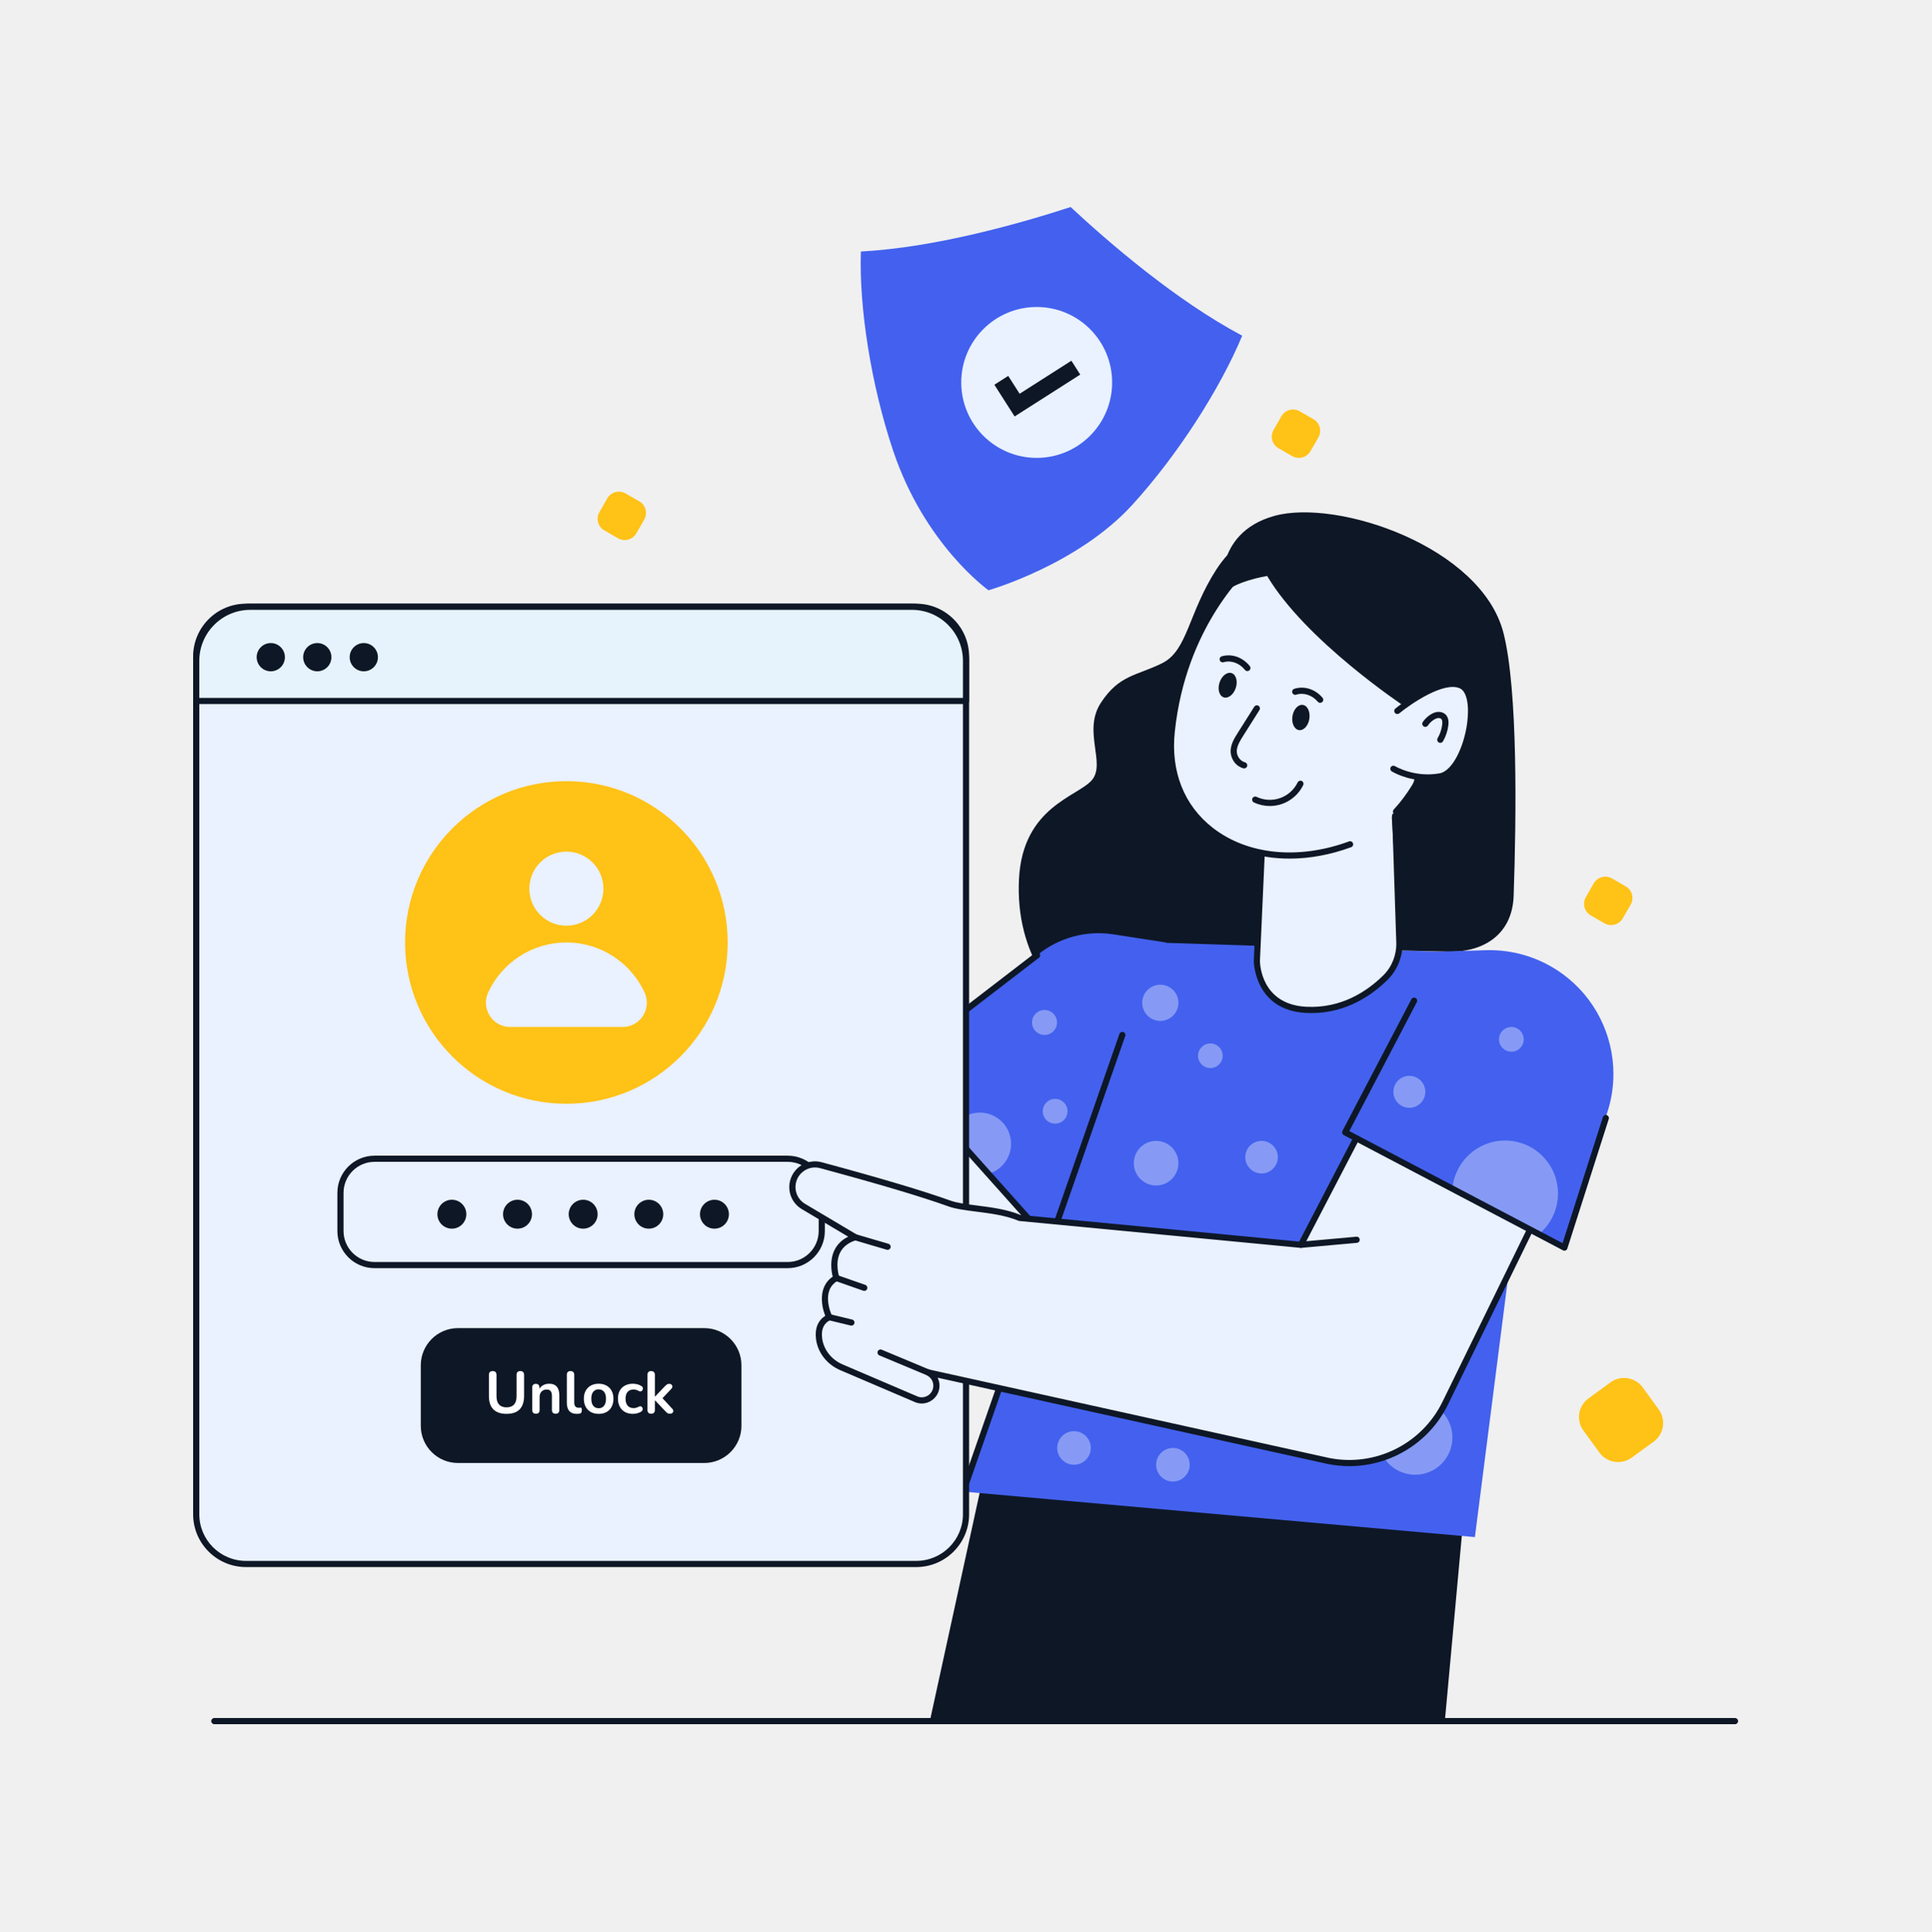
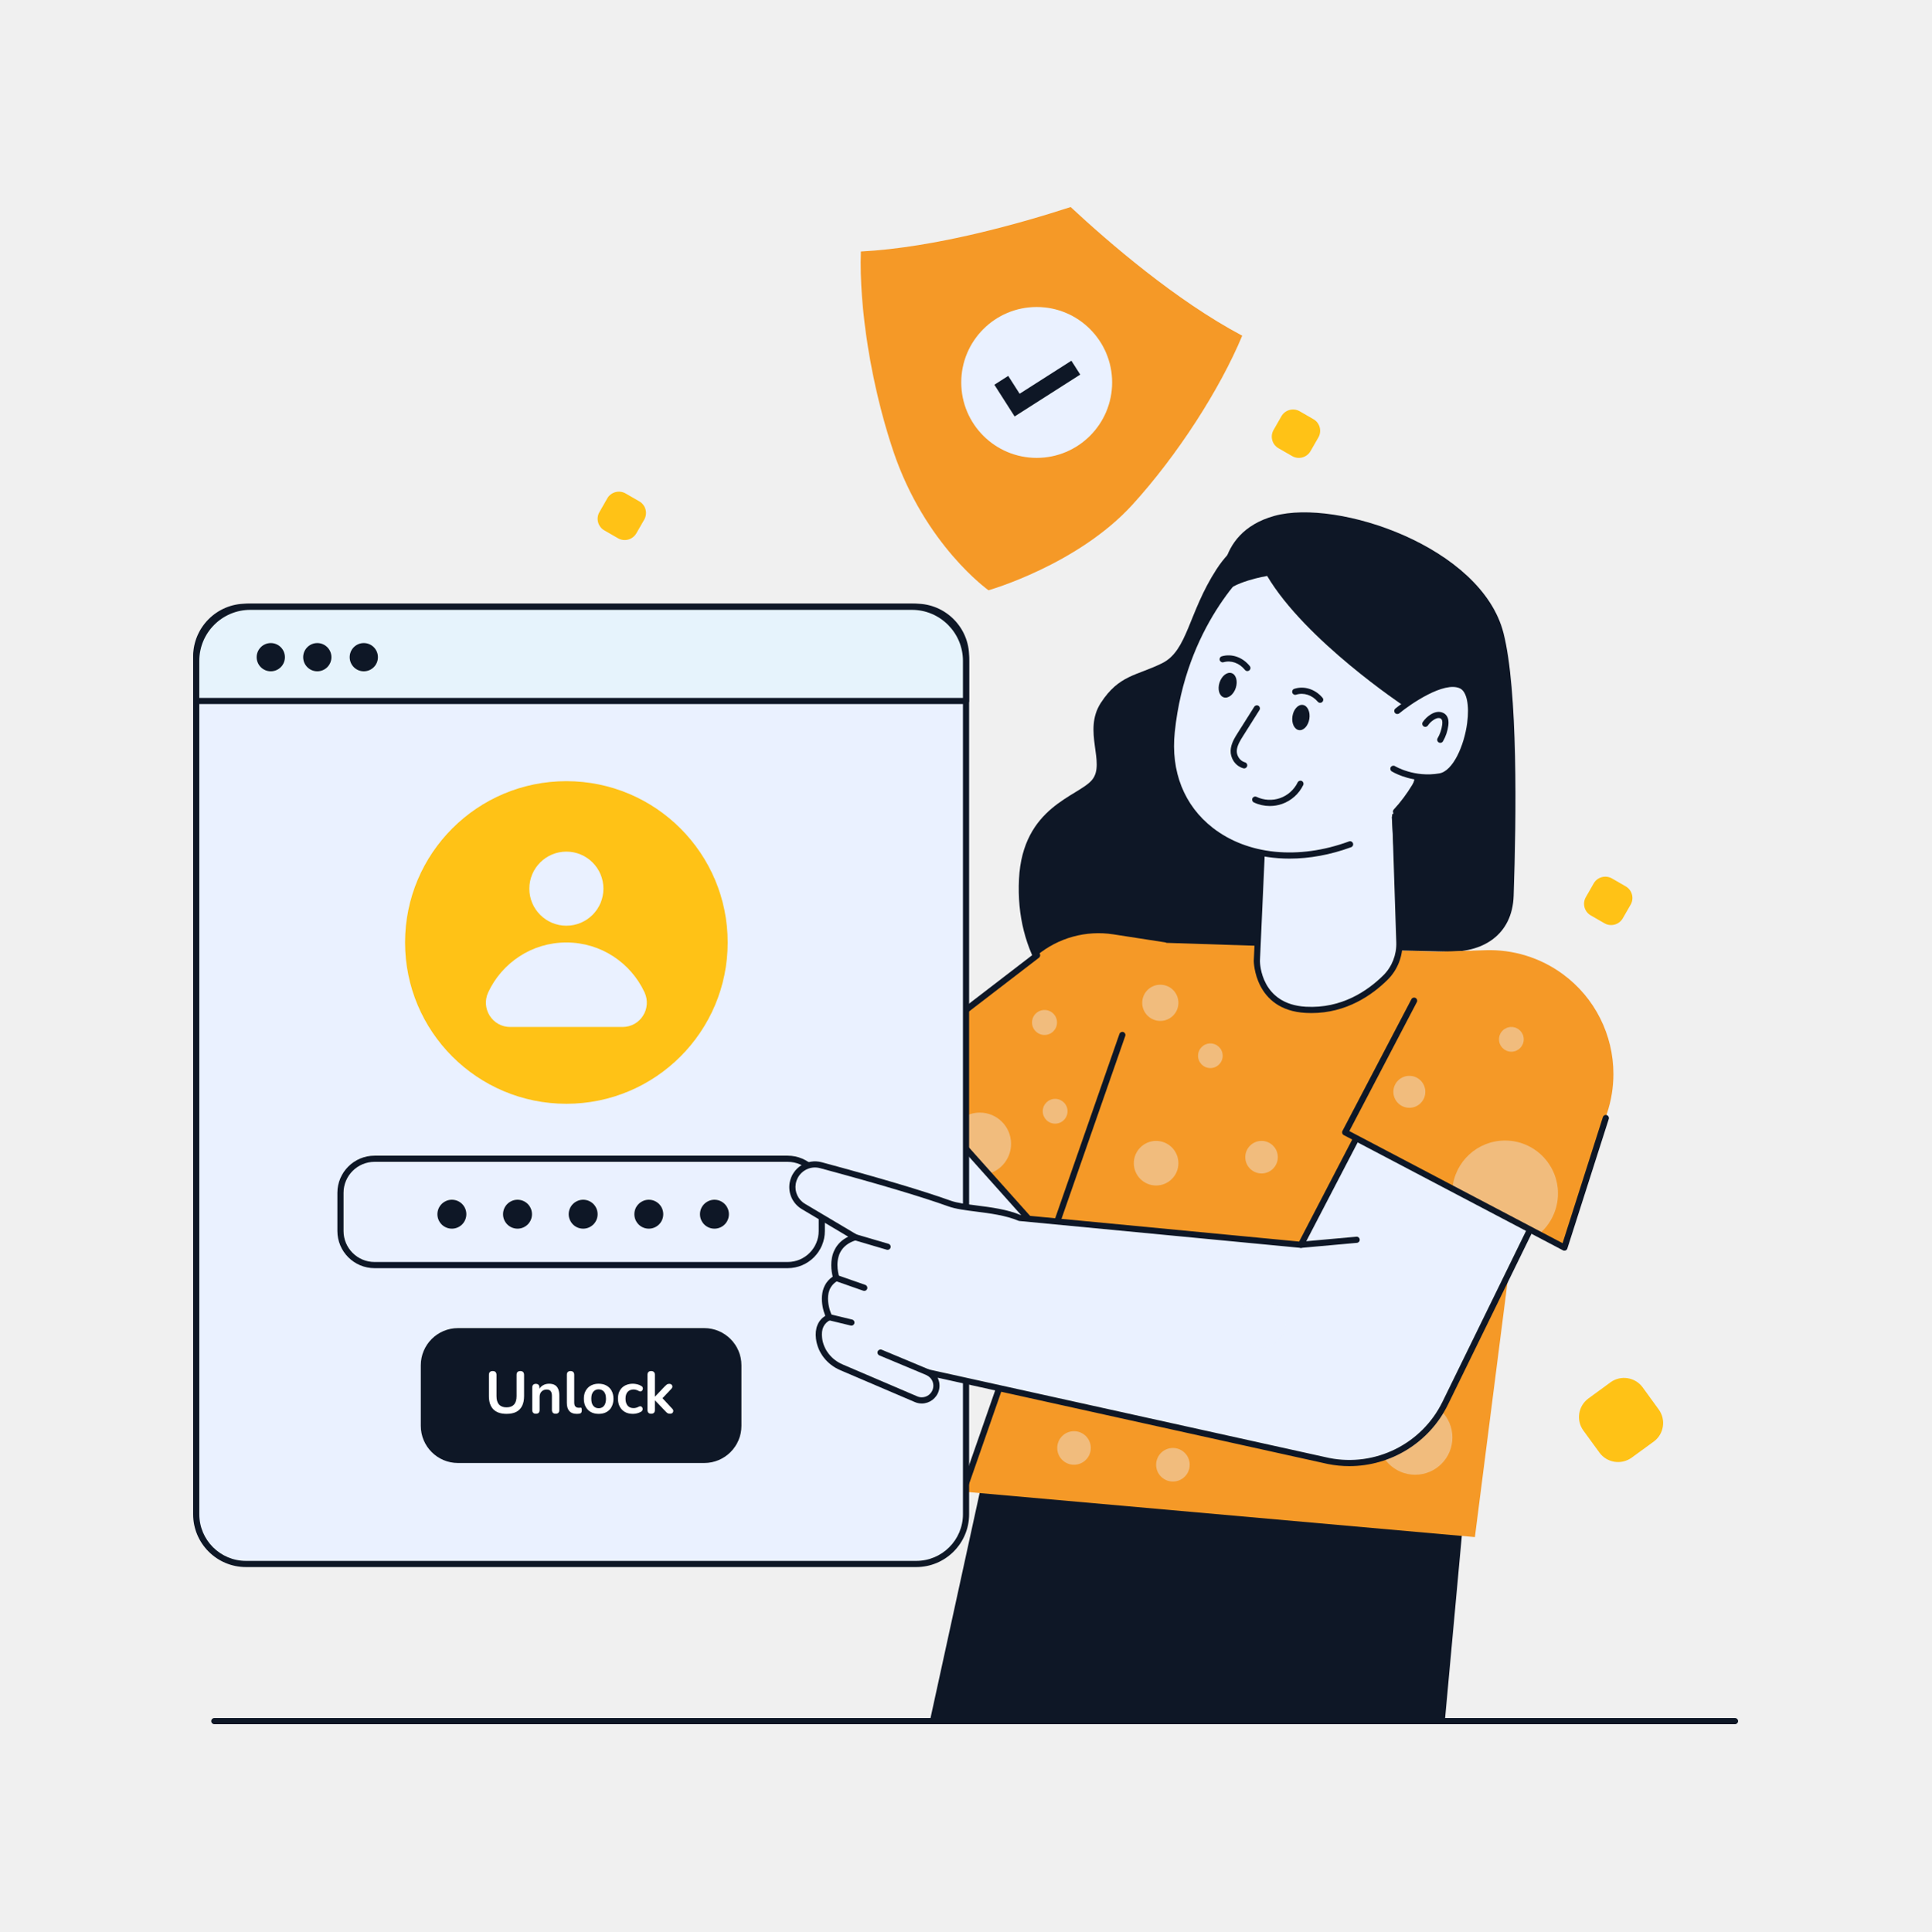
<svg xmlns="http://www.w3.org/2000/svg" width="522" height="522" viewBox="0 0 522 522" fill="none">
  <path d="M468.967 466.041H57.927C57.468 466.041 57.094 465.667 57.094 465.208C57.094 464.749 57.468 464.375 57.927 464.375H468.967C469.426 464.375 469.8 464.749 469.8 465.208C469.8 465.667 469.426 466.041 468.967 466.041Z" fill="#0E1726" />
  <path d="M350.082 139.435C350.082 139.435 336.485 142.015 328.822 153.852C321.159 165.689 321.036 175.839 314.115 179.263C307.193 182.687 302.495 182.385 297.553 189.973C292.608 197.56 298.912 206.211 295.204 210.765C291.495 215.319 276.416 217.897 275.426 237.627C274.436 257.356 284.697 273.14 302.618 280.425C320.541 287.71 374.679 260.088 374.679 260.088L358.735 165.842L350.082 139.435Z" fill="#0E1726" />
  <path d="M263.447 275.762L234.422 299.02L205.442 185.851L146.49 195.817L183.71 343.016C187.408 357.643 197.955 369.578 212.017 375.048C228.168 381.331 246.469 378.141 259.54 366.765L308.734 323.955" fill="#EAF1FF" />
  <path d="M228.966 379.07C223.167 379.07 217.325 378.005 211.717 375.823C197.433 370.267 186.661 358.077 182.905 343.219L145.682 196.019C145.625 195.794 145.665 195.554 145.792 195.359C145.92 195.165 146.122 195.032 146.352 194.994L205.305 185.028C205.728 184.957 206.144 185.222 206.25 185.642L234.91 297.561L262.927 275.111C263.284 274.825 263.81 274.881 264.098 275.24C264.387 275.599 264.328 276.123 263.969 276.411L234.944 299.67C234.722 299.847 234.426 299.897 234.159 299.81C233.889 299.72 233.685 299.501 233.616 299.225L204.826 186.799L147.521 196.485L184.521 342.81C188.145 357.146 198.537 368.908 212.32 374.27C228.235 380.461 246.117 377.341 258.995 366.135L308.189 323.325C308.533 323.022 309.061 323.059 309.364 323.406C309.667 323.753 309.629 324.279 309.283 324.582L260.09 367.392C251.282 375.055 240.212 379.07 228.966 379.07Z" fill="#0E1726" />
-   <path d="M327.175 285.897L295.692 349.22L267.164 317.269L257.054 305.948L241.235 288.24L280.328 258.202C286.073 253.468 293.56 251.403 300.925 252.547L315.133 254.746L327.175 285.897Z" fill="#4361EE" />
+   <path d="M327.175 285.897L295.692 349.22L267.164 317.269L257.054 305.948L241.235 288.24L280.328 258.202C286.073 253.468 293.56 251.403 300.925 252.547L315.133 254.746L327.175 285.897Z" fill="#F59927" />
  <path opacity="0.4" d="M273.284 309.172C273.284 313.027 270.695 316.272 267.162 317.272L257.052 305.951C258.307 302.883 261.328 300.729 264.84 300.729C269.507 300.729 273.284 304.506 273.284 309.172Z" fill="#EAF1FF" />
  <path d="M295.688 350.057C295.452 350.057 295.227 349.957 295.066 349.779L240.607 288.797C240.452 288.624 240.377 288.394 240.398 288.165C240.419 287.933 240.538 287.722 240.72 287.582L279.813 257.544C280.181 257.262 280.703 257.333 280.982 257.696C281.262 258.062 281.193 258.584 280.83 258.866L242.448 288.357L295.49 347.752L326.426 285.532C326.63 285.12 327.127 284.951 327.543 285.156C327.954 285.36 328.123 285.862 327.919 286.273L296.434 349.596C296.31 349.842 296.072 350.013 295.799 350.051C295.761 350.055 295.726 350.057 295.688 350.057Z" fill="#0E1726" />
  <path d="M251.331 465.209L268.435 386.84L396.315 402.093L390.533 465.209H251.331Z" fill="#0E1726" />
-   <path d="M312.079 254.746L396.455 257.483C408.425 257.872 417.462 268.481 415.942 280.362L398.658 415.47L260.336 403.174L312.079 254.746Z" fill="#4361EE" />
+   <path d="M312.079 254.746L396.455 257.483C408.425 257.872 417.462 268.481 415.942 280.362L398.658 415.47L260.336 403.174L312.079 254.746Z" fill="#F59927" />
  <path opacity="0.4" d="M382.511 398.616C388.071 398.616 392.579 394.108 392.579 388.548C392.579 382.987 388.071 378.479 382.511 378.479C376.95 378.479 372.442 382.987 372.442 388.548C372.442 394.108 376.95 398.616 382.511 398.616Z" fill="#EAF1FF" />
  <path d="M260.334 404.003C260.242 404.003 260.15 403.989 260.061 403.957C259.626 403.805 259.397 403.331 259.549 402.897L302.576 279.471C302.727 279.037 303.203 278.807 303.637 278.957C304.071 279.11 304.301 279.584 304.149 280.018L261.121 403.444C261.002 403.788 260.681 404.003 260.334 404.003Z" fill="#0E1726" />
  <path d="M339.722 259.747L341.43 221.62L376.909 214.227L378.239 254.702C378.356 258.25 377.024 261.704 374.504 264.203C370.378 268.293 363.057 273.519 352.924 272.947C339.711 272.204 339.722 259.747 339.722 259.747Z" fill="#EAF1FF" />
  <path d="M354.465 273.826C353.943 273.826 353.415 273.812 352.876 273.78C339.037 272.999 338.889 259.878 338.889 259.747C338.889 259.734 338.889 259.722 338.891 259.711L340.599 221.584C340.615 221.204 340.889 220.883 341.261 220.806L376.74 213.412C376.982 213.36 377.233 213.42 377.425 213.573C377.617 213.725 377.734 213.955 377.742 214.201L379.072 254.677C379.195 258.475 377.746 262.165 375.09 264.798C370.868 268.984 363.936 273.826 354.465 273.826ZM340.555 259.763C340.561 260.442 340.843 271.431 352.97 272.116C362.646 272.657 369.701 267.792 373.919 263.612C376.247 261.304 377.517 258.066 377.408 254.729L376.111 215.243L342.236 222.303L340.555 259.763Z" fill="#0E1726" />
  <path d="M377.333 219.384C394.163 201.2 390.373 171.473 390.373 171.473L339.927 150.391C338.989 151.159 319.968 166.639 316.708 197.782C314.023 223.439 338.611 237.884 364.92 228.212" fill="#EAF1FF" />
  <path d="M348.56 232.077C340.344 232.077 332.742 229.705 326.78 225.065C318.573 218.676 314.701 208.956 315.879 197.694C319.069 167.205 337.317 151.449 339.388 149.753C339.626 149.557 339.964 149.501 340.248 149.62L390.694 170.7C390.97 170.815 391.162 171.068 391.199 171.364C391.237 171.665 394.843 201.69 377.945 219.948C377.63 220.286 377.103 220.305 376.767 219.994C376.429 219.68 376.41 219.154 376.721 218.816C391.941 202.373 389.976 175.91 389.596 172.049L340.071 151.355C336.807 154.153 320.508 169.429 317.535 197.869C316.418 208.537 320.065 217.728 327.804 223.752C337.212 231.075 350.98 232.449 364.632 227.431C365.062 227.27 365.542 227.494 365.701 227.926C365.859 228.358 365.638 228.836 365.206 228.995C359.589 231.06 353.943 232.077 348.56 232.077Z" fill="#0E1726" />
  <path d="M379.46 190.812C379.46 190.812 352.826 173.126 342.505 155.673C342.505 155.673 332.904 157.241 330.484 160.83C330.484 160.83 327.48 144.139 344.478 139.434C361.476 134.73 400.478 147.782 406.398 171.153C410.29 186.521 409.874 220.616 409.131 242.164C408.772 252.623 400.869 257.774 390.42 257.195L378.398 256.897L376.193 220.789C385.626 212.159 383.246 201.6 379.46 190.812Z" fill="#0E1726" />
  <path d="M334.029 185.925C334.615 184.115 334.105 182.329 332.891 181.936C331.676 181.543 330.217 182.691 329.63 184.502C329.044 186.312 329.554 188.098 330.768 188.491C331.983 188.884 333.443 187.736 334.029 185.925Z" fill="#0E1726" />
  <path d="M330.484 178.192C332.84 177.505 335.471 178.438 337.158 180.555L330.484 178.192Z" fill="#EAF1FF" />
  <path d="M337.158 181.391C336.914 181.391 336.672 181.282 336.507 181.077C335.026 179.219 332.754 178.401 330.719 178.994C330.274 179.123 329.815 178.868 329.685 178.428C329.556 177.985 329.81 177.524 330.251 177.394C332.94 176.611 335.907 177.649 337.81 180.04C338.096 180.399 338.037 180.923 337.676 181.211C337.523 181.33 337.34 181.391 337.158 181.391Z" fill="#0E1726" />
  <path d="M353.911 194.297C354.206 192.417 353.423 190.733 352.162 190.535C350.901 190.337 349.639 191.7 349.344 193.58C349.049 195.46 349.832 197.144 351.093 197.342C352.354 197.54 353.616 196.177 353.911 194.297Z" fill="#0E1726" />
  <path d="M350.093 186.978C352.427 186.22 355.083 187.072 356.835 189.137L350.093 186.978Z" fill="#EAF1FF" />
  <path d="M356.833 189.97C356.597 189.97 356.363 189.87 356.198 189.676C354.662 187.863 352.363 187.116 350.35 187.769C349.909 187.913 349.444 187.671 349.302 187.235C349.16 186.796 349.398 186.326 349.836 186.184C352.499 185.32 355.497 186.268 357.47 188.598C357.767 188.949 357.725 189.475 357.372 189.772C357.215 189.905 357.025 189.97 356.833 189.97Z" fill="#0E1726" />
  <path d="M377.688 192.167C377.688 192.167 389.27 182.65 394.974 185.316C400.679 187.982 396.415 208.593 389.207 209.86C382 211.128 376.623 207.798 376.623 207.798" fill="#EAF1FF" />
  <path d="M385.885 210.982C380.265 210.982 376.379 208.623 376.187 208.504C375.794 208.261 375.675 207.75 375.917 207.357C376.16 206.965 376.675 206.846 377.064 207.086C377.116 207.117 382.284 210.23 389.068 209.038C392.719 208.397 395.751 201.609 396.57 195.42C397.209 190.591 396.447 186.922 394.626 186.07C390.333 184.066 381.329 190.257 378.22 192.81C377.865 193.1 377.339 193.05 377.047 192.695C376.755 192.34 376.807 191.814 377.162 191.522C377.65 191.119 389.22 181.706 395.332 184.56C397.902 185.761 398.981 189.904 398.223 195.637C397.315 202.496 393.979 209.867 389.358 210.679C388.14 210.892 386.98 210.982 385.885 210.982Z" fill="#0E1726" />
  <path d="M389.306 200.786C389.164 200.786 389.02 200.748 388.886 200.673C388.489 200.441 388.354 199.932 388.585 199.533C389.239 198.412 389.667 197.14 389.819 195.854C389.911 195.107 389.828 194.595 389.575 194.334C389.396 194.15 389.074 194.054 388.736 194.083C388.391 194.115 388.011 194.261 387.579 194.532C386.936 194.933 386.372 195.476 385.948 196.1C385.689 196.48 385.172 196.581 384.792 196.322C384.412 196.063 384.311 195.545 384.572 195.165C385.126 194.351 385.861 193.645 386.698 193.121C387.358 192.707 387.978 192.48 388.592 192.426C389.419 192.352 390.243 192.63 390.774 193.175C391.404 193.825 391.634 194.766 391.477 196.057C391.298 197.564 390.797 199.059 390.03 200.375C389.874 200.638 389.594 200.786 389.306 200.786Z" fill="#0E1726" />
  <path d="M339.722 191.476C338.254 193.8 336.786 196.123 335.318 198.447C334.433 199.848 333.529 201.31 333.464 202.92C333.399 204.53 334.431 206.334 336.295 206.866" fill="#EAF1FF" />
  <path d="M336.296 207.699C336.221 207.699 336.143 207.689 336.066 207.668C333.711 206.995 332.556 204.755 332.631 202.886C332.707 201.024 333.719 199.418 334.615 198.002L339.016 191.031C339.263 190.642 339.777 190.525 340.165 190.772C340.555 191.018 340.67 191.532 340.424 191.92L336.022 198.892C335.239 200.13 334.352 201.535 334.296 202.953C334.247 204.139 335.012 205.634 336.523 206.064C336.966 206.19 337.223 206.651 337.095 207.094C336.993 207.459 336.659 207.699 336.296 207.699Z" fill="#0E1726" />
  <path d="M343.236 217.858C341.752 217.858 340.269 217.535 338.918 216.891C338.503 216.693 338.325 216.196 338.524 215.781C338.722 215.365 339.215 215.188 339.634 215.386C341.614 216.328 343.934 216.449 345.999 215.724C348.064 215 349.799 213.452 350.753 211.481C350.953 211.068 351.45 210.895 351.866 211.095C352.279 211.296 352.453 211.795 352.252 212.208C351.106 214.572 349.028 216.426 346.55 217.296C345.483 217.672 344.357 217.858 343.236 217.858Z" fill="#0E1726" />
  <path d="M247.67 164.008H66.474C59.051 164.008 53.033 170.025 53.033 177.448V409.296C53.033 416.718 59.051 422.736 66.474 422.736H247.672C255.095 422.736 261.113 416.718 261.113 409.296V177.448C261.111 170.025 255.093 164.008 247.67 164.008Z" fill="#EAF1FF" />
  <path d="M247.67 423.569H66.474C58.604 423.569 52.2 417.167 52.2 409.296V177.448C52.2 169.579 58.604 163.175 66.474 163.175H247.672C255.542 163.175 261.946 169.577 261.946 177.448V409.296C261.944 417.167 255.54 423.569 247.67 423.569ZM66.474 164.841C59.523 164.841 53.868 170.495 53.868 177.446V409.294C53.868 416.245 59.525 421.899 66.474 421.899H247.672C254.623 421.899 260.28 416.245 260.28 409.294V177.448C260.28 170.497 254.623 164.843 247.672 164.843H66.474V164.841Z" fill="#0E1726" />
  <path d="M246.495 164.008H67.649C59.577 164.008 53.033 170.552 53.033 178.624V189.471H261.111V178.624C261.111 170.554 254.567 164.008 246.495 164.008Z" fill="#E6F3FC" />
  <path d="M261.111 190.304H53.033C52.574 190.304 52.2 189.93 52.2 189.471V178.624C52.2 170.105 59.13 163.175 67.649 163.175H246.493C255.012 163.175 261.942 170.105 261.942 178.624V189.471C261.944 189.933 261.57 190.304 261.111 190.304ZM53.866 188.638H260.278V178.624C260.278 171.024 254.095 164.841 246.495 164.841H67.649C60.049 164.841 53.866 171.024 53.866 178.624V188.638Z" fill="#0E1726" />
  <path d="M73.191 181.451C75.299 181.451 77.008 179.742 77.008 177.634C77.008 175.526 75.299 173.817 73.191 173.817C71.083 173.817 69.374 175.526 69.374 177.634C69.374 179.742 71.083 181.451 73.191 181.451Z" fill="#0E1726" />
  <path d="M85.763 181.451C87.871 181.451 89.579 179.742 89.579 177.634C89.579 175.526 87.871 173.817 85.763 173.817C83.655 173.817 81.946 175.526 81.946 177.634C81.946 179.742 83.655 181.451 85.763 181.451Z" fill="#0E1726" />
  <path d="M98.332 181.451C100.44 181.451 102.149 179.742 102.149 177.634C102.149 175.526 100.44 173.817 98.332 173.817C96.225 173.817 94.516 175.526 94.516 177.634C94.516 179.742 96.225 181.451 98.332 181.451Z" fill="#0E1726" />
  <path d="M153.088 298.346C177.167 298.346 196.687 278.825 196.687 254.746C196.687 230.667 177.167 211.146 153.088 211.146C129.008 211.146 109.488 230.667 109.488 254.746C109.488 278.825 129.008 298.346 153.088 298.346Z" fill="#FFC216" />
  <path d="M153.088 250.213C158.618 250.213 163.1 245.731 163.1 240.201C163.1 234.672 158.618 230.189 153.088 230.189C147.559 230.189 143.076 234.672 143.076 240.201C143.076 245.731 147.559 250.213 153.088 250.213Z" fill="#EAF1FF" />
  <path d="M168.278 277.585C173.089 277.585 176.242 272.584 174.212 268.224C170.51 260.265 162.444 254.746 153.086 254.746C143.727 254.746 135.664 260.265 131.959 268.224C129.93 272.586 133.085 277.585 137.893 277.585H168.278Z" fill="#EAF1FF" />
  <path d="M212.907 313.204H101.237C96.148 313.204 92.024 317.328 92.024 322.416V332.733C92.024 337.822 96.15 341.945 101.237 341.945H212.905C217.993 341.945 222.117 337.822 222.117 332.733V322.416C222.119 317.328 217.996 313.204 212.907 313.204Z" fill="#EAF1FF" />
  <path d="M212.907 342.779H101.237C95.697 342.779 91.191 338.273 91.191 332.733V322.416C91.191 316.877 95.697 312.371 101.237 312.371H212.905C218.445 312.371 222.953 316.877 222.953 322.416V332.733C222.953 338.273 218.447 342.779 212.907 342.779ZM101.237 314.037C96.616 314.037 92.858 317.796 92.858 322.416V332.733C92.858 337.354 96.616 341.112 101.237 341.112H212.905C217.526 341.112 221.286 337.354 221.286 332.733V322.416C221.286 317.796 217.528 314.037 212.905 314.037H101.237Z" fill="#0E1726" />
  <path d="M190.36 359.814H123.783C118.695 359.814 114.571 363.938 114.571 369.027V385.392C114.571 390.481 118.695 394.605 123.783 394.605H190.36C195.449 394.605 199.573 390.479 199.573 385.392V369.027C199.573 363.938 195.449 359.814 190.36 359.814Z" fill="#0E1726" />
  <path d="M136.92 382.16C136.141 382.16 135.453 382.058 134.856 381.856C134.269 381.653 133.773 381.354 133.368 380.96C132.963 380.554 132.659 380.053 132.456 379.456C132.253 378.858 132.152 378.165 132.152 377.376V371.632C132.152 371.28 132.237 371.018 132.408 370.848C132.589 370.677 132.845 370.592 133.176 370.592C133.507 370.592 133.757 370.677 133.928 370.848C134.109 371.018 134.2 371.28 134.2 371.632V377.36C134.2 378.373 134.429 379.136 134.888 379.648C135.357 380.149 136.035 380.4 136.92 380.4C137.805 380.4 138.477 380.149 138.936 379.648C139.395 379.136 139.624 378.373 139.624 377.36V371.632C139.624 371.28 139.709 371.018 139.88 370.848C140.061 370.677 140.317 370.592 140.648 370.592C140.968 370.592 141.213 370.677 141.384 370.848C141.565 371.018 141.656 371.28 141.656 371.632V377.376C141.656 378.421 141.475 379.301 141.112 380.016C140.76 380.73 140.232 381.269 139.528 381.632C138.824 381.984 137.955 382.16 136.92 382.16Z" fill="white" />
  <path d="M144.844 382.128C144.524 382.128 144.279 382.042 144.108 381.872C143.938 381.69 143.852 381.434 143.852 381.104V375.056C143.852 374.725 143.938 374.474 144.108 374.304C144.279 374.133 144.519 374.048 144.828 374.048C145.138 374.048 145.378 374.133 145.548 374.304C145.719 374.474 145.804 374.725 145.804 375.056V376.144L145.628 375.744C145.863 375.178 146.226 374.752 146.716 374.464C147.218 374.165 147.783 374.016 148.412 374.016C149.042 374.016 149.559 374.133 149.964 374.368C150.37 374.602 150.674 374.96 150.876 375.44C151.079 375.909 151.18 376.506 151.18 377.232V381.104C151.18 381.434 151.095 381.69 150.924 381.872C150.754 382.042 150.508 382.128 150.188 382.128C149.868 382.128 149.618 382.042 149.436 381.872C149.266 381.69 149.18 381.434 149.18 381.104V377.328C149.18 376.72 149.063 376.277 148.828 376C148.604 375.722 148.252 375.584 147.772 375.584C147.186 375.584 146.716 375.77 146.364 376.144C146.023 376.506 145.852 376.992 145.852 377.6V381.104C145.852 381.786 145.516 382.128 144.844 382.128Z" fill="white" />
  <path d="M155.884 382.16C154.998 382.16 154.332 381.909 153.884 381.408C153.436 380.896 153.212 380.149 153.212 379.168V371.6C153.212 371.269 153.297 371.018 153.468 370.848C153.638 370.677 153.884 370.592 154.204 370.592C154.524 370.592 154.769 370.677 154.94 370.848C155.121 371.018 155.212 371.269 155.212 371.6V379.072C155.212 379.562 155.313 379.925 155.516 380.16C155.729 380.394 156.028 380.512 156.412 380.512C156.497 380.512 156.577 380.512 156.652 380.512C156.726 380.501 156.801 380.49 156.876 380.48C157.025 380.458 157.126 380.501 157.18 380.608C157.233 380.704 157.26 380.906 157.26 381.216C157.26 381.482 157.206 381.69 157.1 381.84C156.993 381.989 156.817 382.08 156.572 382.112C156.465 382.122 156.353 382.133 156.236 382.144C156.118 382.154 156.001 382.16 155.884 382.16Z" fill="white" />
  <path d="M161.811 382.16C161 382.16 160.296 381.994 159.699 381.664C159.102 381.333 158.638 380.864 158.307 380.256C157.976 379.637 157.811 378.912 157.811 378.08C157.811 377.45 157.902 376.89 158.083 376.4C158.275 375.898 158.547 375.472 158.899 375.12C159.251 374.757 159.672 374.485 160.163 374.304C160.654 374.112 161.203 374.016 161.811 374.016C162.622 374.016 163.326 374.181 163.923 374.512C164.52 374.842 164.984 375.312 165.315 375.92C165.646 376.528 165.811 377.248 165.811 378.08C165.811 378.709 165.715 379.274 165.523 379.776C165.342 380.277 165.075 380.709 164.723 381.072C164.371 381.424 163.95 381.696 163.459 381.888C162.968 382.069 162.419 382.16 161.811 382.16ZM161.811 380.64C162.206 380.64 162.552 380.544 162.851 380.352C163.15 380.16 163.379 379.877 163.539 379.504C163.71 379.12 163.795 378.645 163.795 378.08C163.795 377.226 163.614 376.592 163.251 376.176C162.888 375.749 162.408 375.536 161.811 375.536C161.416 375.536 161.07 375.632 160.771 375.824C160.472 376.005 160.238 376.288 160.067 376.672C159.907 377.045 159.827 377.514 159.827 378.08C159.827 378.922 160.008 379.562 160.371 380C160.734 380.426 161.214 380.64 161.811 380.64Z" fill="white" />
  <path d="M171.078 382.16C170.256 382.16 169.542 381.994 168.934 381.664C168.326 381.322 167.856 380.842 167.526 380.224C167.195 379.605 167.03 378.88 167.03 378.048C167.03 377.418 167.12 376.858 167.302 376.368C167.494 375.866 167.766 375.445 168.118 375.104C168.47 374.752 168.896 374.485 169.398 374.304C169.899 374.112 170.459 374.016 171.078 374.016C171.43 374.016 171.808 374.064 172.214 374.16C172.63 374.256 173.019 374.416 173.382 374.64C173.552 374.746 173.664 374.874 173.718 375.024C173.771 375.173 173.782 375.328 173.75 375.488C173.718 375.637 173.648 375.77 173.542 375.888C173.446 375.994 173.323 376.064 173.174 376.096C173.024 376.117 172.859 376.08 172.678 375.984C172.443 375.845 172.203 375.744 171.958 375.68C171.712 375.605 171.478 375.568 171.254 375.568C170.902 375.568 170.592 375.626 170.326 375.744C170.059 375.85 169.83 376.01 169.638 376.224C169.456 376.426 169.318 376.682 169.222 376.992C169.126 377.301 169.078 377.658 169.078 378.064C169.078 378.853 169.264 379.477 169.638 379.936C170.022 380.384 170.56 380.608 171.254 380.608C171.478 380.608 171.707 380.576 171.942 380.512C172.187 380.448 172.432 380.346 172.678 380.208C172.859 380.112 173.019 380.08 173.158 380.112C173.307 380.144 173.43 380.218 173.526 380.336C173.622 380.442 173.68 380.576 173.702 380.736C173.723 380.885 173.702 381.034 173.638 381.184C173.584 381.333 173.478 381.456 173.318 381.552C172.966 381.765 172.592 381.92 172.198 382.016C171.803 382.112 171.43 382.16 171.078 382.16Z" fill="white" />
  <path d="M176.001 382.128C175.681 382.128 175.435 382.042 175.265 381.872C175.094 381.69 175.009 381.434 175.009 381.104V371.6C175.009 371.269 175.094 371.018 175.265 370.848C175.435 370.677 175.681 370.592 176.001 370.592C176.321 370.592 176.566 370.677 176.737 370.848C176.918 371.018 177.009 371.269 177.009 371.6V377.504H177.041L179.681 374.72C179.894 374.506 180.081 374.341 180.241 374.224C180.401 374.106 180.619 374.048 180.897 374.048C181.174 374.048 181.382 374.122 181.521 374.272C181.67 374.41 181.745 374.581 181.745 374.784C181.745 374.986 181.649 375.189 181.457 375.392L178.673 378.336V377.504L181.729 380.8C181.921 381.002 182.006 381.21 181.985 381.424C181.974 381.626 181.889 381.797 181.729 381.936C181.569 382.064 181.366 382.128 181.121 382.128C180.822 382.128 180.582 382.069 180.401 381.952C180.23 381.834 180.038 381.658 179.825 381.424L177.041 378.512H177.009V381.104C177.009 381.786 176.673 382.128 176.001 382.128Z" fill="white" />
  <path d="M190.361 395.44H123.783C118.244 395.44 113.736 390.934 113.736 385.395V369.029C113.736 363.489 118.242 358.983 123.783 358.983H190.359C195.898 358.983 200.406 363.489 200.406 369.029V385.395C200.406 390.932 195.9 395.44 190.361 395.44ZM123.783 360.648C119.163 360.648 115.402 364.406 115.402 369.027V385.392C115.402 390.013 119.16 393.772 123.783 393.772H190.359C194.979 393.772 198.74 390.013 198.74 385.392V369.027C198.74 364.406 194.981 360.648 190.359 360.648H123.783Z" fill="#0E1726" />
  <path d="M178.752 326.236C179.829 328.113 179.196 330.502 177.319 331.579C175.453 332.656 173.064 332.024 171.987 330.147C170.909 328.28 171.542 325.891 173.419 324.814C175.286 323.724 177.672 324.369 178.752 326.236Z" fill="#0E1726" />
  <path d="M161.01 326.236C162.087 328.113 161.454 330.502 159.577 331.579C157.711 332.656 155.322 332.024 154.245 330.147C153.157 328.28 153.8 325.891 155.666 324.814C157.544 323.724 159.932 324.369 161.01 326.236Z" fill="#0E1726" />
  <path d="M195.07 331.579C193.192 332.656 190.804 332.024 189.726 330.147C188.649 328.28 189.282 325.891 191.159 324.814C193.025 323.726 195.414 324.369 196.491 326.236C197.581 328.113 196.936 330.502 195.07 331.579Z" fill="#0E1726" />
  <path d="M125.527 326.236C126.604 328.113 125.959 330.502 124.094 331.579C122.227 332.656 119.839 332.024 118.751 330.147C117.674 328.28 118.319 325.891 120.183 324.814C122.05 323.724 124.449 324.369 125.527 326.236Z" fill="#0E1726" />
  <path d="M143.268 326.236C144.346 328.113 143.713 330.502 141.836 331.579C139.969 332.656 137.58 332.024 136.493 330.147C135.415 328.28 136.058 325.891 137.925 324.814C139.802 323.724 142.191 324.369 143.268 326.236Z" fill="#0E1726" />
  <path d="M376.621 288.43L351.636 336.466L275.616 329.2C275.605 329.2 275.605 329.2 275.605 329.2C269.462 326.59 260.95 326.859 256.64 325.304C246.893 321.794 230.912 317.382 221.875 314.947C218.386 314.008 214.857 316.284 214.262 319.848C213.847 322.335 215.001 324.821 217.171 326.11L231.158 334.422C223.071 336.911 226.059 345.443 226.059 345.443C220.539 348.508 224.126 356.018 224.126 356.018C221.616 357.24 221.115 359.518 221.382 361.75C221.793 365.239 224.193 368.193 227.425 369.571L247.599 378.203C248.111 378.425 248.633 378.525 249.155 378.525C250.844 378.525 252.433 377.424 252.942 375.691C253.441 374.025 252.798 372.236 251.353 371.282L250.898 370.97L359.09 394.899C371.931 397.455 384.875 391.044 390.629 379.291L422.857 313.392L376.621 288.43Z" fill="#EAF1FF" />
  <path d="M364.715 396.289C362.798 396.289 360.863 396.104 358.929 395.717L253.429 372.384C253.974 373.449 254.107 374.712 253.742 375.931C253.147 377.948 251.259 379.358 249.155 379.358C248.499 379.358 247.864 379.226 247.267 378.967L227.097 370.338C223.497 368.803 220.99 365.55 220.553 361.848C220.219 359.056 221.086 356.933 223.061 355.661C221.908 352.746 221.19 347.702 225.08 345.067C224.738 343.73 224.189 340.59 225.598 337.798C226.37 336.27 227.6 335.088 229.269 334.272L216.743 326.828C214.26 325.352 212.963 322.56 213.437 319.712C213.761 317.779 214.891 316.062 216.536 315.006C218.179 313.951 220.203 313.636 222.09 314.145C237.932 318.415 249.65 321.907 256.92 324.523C258.67 325.153 261.274 325.485 264.028 325.838C267.865 326.327 272.208 326.882 275.821 328.392L351.154 335.587L375.878 288.05C375.98 287.851 376.159 287.703 376.37 287.638C376.583 287.574 376.815 287.594 377.011 287.701L423.248 312.663C423.643 312.876 423.797 313.36 423.601 313.761L391.373 379.661C386.332 389.967 375.871 396.287 364.715 396.289ZM250.898 370.137C250.959 370.137 251.017 370.144 251.078 370.156L359.27 394.085C371.699 396.557 384.298 390.326 389.88 378.924L421.755 313.742L376.968 289.563L352.375 336.848C352.218 337.149 351.897 337.324 351.557 337.293L275.537 330.027C275.451 330.018 275.357 329.998 275.28 329.964C271.858 328.511 267.588 327.966 263.821 327.486C260.973 327.122 258.281 326.778 256.358 326.085C249.132 323.483 237.458 320.004 221.66 315.747C220.207 315.354 218.705 315.588 217.442 316.4C216.189 317.204 215.331 318.509 215.087 319.979C214.724 322.145 215.711 324.268 217.597 325.389L231.584 333.702C231.868 333.871 232.025 334.19 231.987 334.516C231.948 334.844 231.72 335.117 231.405 335.213C229.34 335.848 227.891 336.965 227.095 338.533C225.602 341.479 226.836 345.125 226.849 345.163C226.98 345.545 226.819 345.969 226.467 346.165C221.7 348.81 224.75 355.375 224.88 355.655C225.076 356.068 224.903 356.563 224.493 356.762C222.673 357.649 221.925 359.246 222.213 361.645C222.579 364.756 224.702 367.498 227.755 368.799L247.931 377.431C248.322 377.6 248.733 377.685 249.159 377.685C250.531 377.685 251.758 376.767 252.147 375.449C252.544 374.123 252.042 372.726 250.896 371.971L250.431 371.653C250.101 371.428 249.977 371 250.136 370.634C250.268 370.329 250.573 370.137 250.898 370.137Z" fill="#0E1726" />
  <path d="M351.638 337.293C351.212 337.293 350.849 336.967 350.809 336.535C350.767 336.076 351.106 335.673 351.565 335.631L366.619 334.276C367.089 334.234 367.484 334.572 367.524 335.032C367.565 335.491 367.227 335.894 366.768 335.936L351.713 337.291C351.688 337.293 351.663 337.293 351.638 337.293Z" fill="#0E1726" />
  <path d="M250.898 371.81C250.792 371.81 250.683 371.789 250.577 371.746L237.689 366.359C237.263 366.181 237.065 365.692 237.241 365.269C237.42 364.843 237.907 364.644 238.33 364.822L251.218 370.209C251.644 370.386 251.842 370.875 251.667 371.299C251.533 371.618 251.224 371.81 250.898 371.81Z" fill="#0E1726" />
  <path d="M233.608 348.923C233.516 348.923 233.424 348.909 233.332 348.875L225.784 346.23C225.35 346.077 225.122 345.601 225.272 345.167C225.425 344.733 225.899 344.503 226.335 344.656L233.883 347.301C234.318 347.453 234.545 347.93 234.395 348.364C234.274 348.708 233.95 348.923 233.608 348.923Z" fill="#0E1726" />
  <path d="M230.131 358.311C230.066 358.311 229.999 358.303 229.932 358.288L223.923 356.833C223.476 356.724 223.201 356.273 223.309 355.826C223.418 355.379 223.869 355.106 224.316 355.212L230.325 356.668C230.772 356.776 231.047 357.227 230.939 357.674C230.847 358.054 230.507 358.311 230.131 358.311Z" fill="#0E1726" />
  <path d="M239.911 337.826C239.834 337.826 239.755 337.815 239.675 337.792L230.922 335.218C230.482 335.088 230.229 334.625 230.359 334.184C230.488 333.744 230.945 333.489 231.394 333.621L240.147 336.195C240.588 336.325 240.84 336.788 240.711 337.229C240.604 337.59 240.272 337.826 239.911 337.826Z" fill="#0E1726" />
-   <path d="M436.1 290.297C436.1 293.852 435.534 297.45 434.356 300.95L422.858 337.22L415.959 333.6L392.573 321.301L363.59 306.071L389.151 257.235L401.527 256.834C409.004 256.59 416.345 258.855 422.39 263.278C431.178 269.711 436.1 279.832 436.1 290.297Z" fill="#4361EE" />
+   <path d="M436.1 290.297C436.1 293.852 435.534 297.45 434.356 300.95L422.858 337.22L415.959 333.6L392.573 321.301L363.59 306.071L389.151 257.235L401.527 256.834C409.004 256.59 416.345 258.855 422.39 263.278C431.178 269.711 436.1 279.832 436.1 290.297Z" fill="#F59927" />
  <g opacity="0.4">
    <path d="M421.114 322.592C421.114 327.015 419.114 330.969 415.959 333.602L392.573 321.304C393.218 314.006 399.338 308.283 406.805 308.283C414.714 308.283 421.114 314.693 421.114 322.592Z" fill="#EAF1FF" />
  </g>
  <path d="M422.851 338.054C422.718 338.054 422.584 338.022 422.465 337.958L363.208 306.809C362.8 306.596 362.644 306.093 362.857 305.685L381.49 270.091C381.703 269.684 382.204 269.526 382.613 269.741C383.021 269.954 383.179 270.457 382.964 270.866L364.717 305.723L422.359 336.024L433.252 301.948C433.394 301.509 433.859 301.267 434.3 301.407C434.738 301.547 434.981 302.017 434.841 302.455L423.645 337.477C423.57 337.711 423.394 337.901 423.167 337.995C423.066 338.033 422.96 338.054 422.851 338.054Z" fill="#0E1726" />
-   <path d="M267.189 159.548C267.189 159.548 249.973 147.356 241.408 121.814C235.466 104.093 232.173 83.211 232.691 67.981C252.938 66.914 276.144 60.274 289.388 55.958C299.586 65.452 317.846 81.244 335.765 90.736C329.71 105.264 318.263 123.041 306.122 136.386C291.28 152.697 267.189 159.548 267.189 159.548Z" fill="#4361EE" />
+   <path d="M267.189 159.548C267.189 159.548 249.973 147.356 241.408 121.814C235.466 104.093 232.173 83.211 232.691 67.981C252.938 66.914 276.144 60.274 289.388 55.958C299.586 65.452 317.846 81.244 335.765 90.736C329.71 105.264 318.263 123.041 306.122 136.386C291.28 152.697 267.189 159.548 267.189 159.548Z" fill="#F59927" />
  <path d="M280.212 123.762C291.474 123.762 300.603 114.633 300.603 103.371C300.603 92.109 291.474 82.98 280.212 82.98C268.95 82.98 259.82 92.109 259.82 103.371C259.82 114.633 268.95 123.762 280.212 123.762Z" fill="#EAF1FF" />
  <path d="M270.645 102.798L274.923 109.499L290.785 99.374" fill="#EAF1FF" />
  <path d="M274.246 112.566L268.773 103.993L272.517 101.602L275.599 106.429L289.589 97.501L291.982 101.247L274.246 112.566Z" fill="#0E1726" />
  <path d="M446.982 389.664L441.032 393.999C438.238 396.016 434.344 395.404 432.323 392.631L427.986 386.681C425.965 383.906 426.576 380.012 429.349 377.992L435.304 373.637C438.079 371.616 441.971 372.227 444.013 375.005L448.346 380.976C450.369 383.749 449.757 387.643 446.982 389.664Z" fill="#FFC216" />
  <path d="M440.758 244.517L438.627 248.225C437.622 249.956 435.411 250.553 433.682 249.561L429.974 247.43C428.245 246.436 427.648 244.225 428.642 242.498L430.77 238.777C431.763 237.048 433.972 236.451 435.714 237.441L439.426 239.583C441.153 240.579 441.75 242.788 440.758 244.517Z" fill="#FFC216" />
  <path d="M174.131 140.45L171.999 144.158C170.995 145.889 168.784 146.486 167.055 145.494L163.347 143.362C161.618 142.368 161.02 140.157 162.014 138.43L164.142 134.71C165.136 132.981 167.345 132.384 169.086 133.373L172.799 135.516C174.528 136.509 175.125 138.721 174.131 140.45Z" fill="#FFC216" />
  <path d="M356.352 118.241L354.22 121.95C353.216 123.681 351.005 124.278 349.276 123.286L345.568 121.154C343.839 120.16 343.242 117.949 344.236 116.222L346.363 112.502C347.357 110.773 349.566 110.176 351.308 111.165L355.02 113.308C356.749 114.301 357.346 116.513 356.352 118.241Z" fill="#FFC216" />
  <g opacity="0.4">
    <path d="M408.515 284.271C410.361 284.271 411.858 282.774 411.858 280.928C411.858 279.082 410.361 277.585 408.515 277.585C406.669 277.585 405.172 279.082 405.172 280.928C405.172 282.774 406.669 284.271 408.515 284.271Z" fill="#EAF1FF" />
  </g>
  <g opacity="0.4">
    <path d="M380.941 299.432C383.326 299.432 385.259 297.499 385.259 295.114C385.259 292.729 383.326 290.796 380.941 290.796C378.556 290.796 376.623 292.729 376.623 295.114C376.623 297.499 378.556 299.432 380.941 299.432Z" fill="#EAF1FF" />
  </g>
  <g opacity="0.4">
    <path d="M327.155 288.695C328.994 288.695 330.485 287.204 330.485 285.365C330.485 283.525 328.994 282.034 327.155 282.034C325.315 282.034 323.824 283.525 323.824 285.365C323.824 287.204 325.315 288.695 327.155 288.695Z" fill="#EAF1FF" />
  </g>
  <g opacity="0.4">
    <path d="M340.991 317.176C343.42 317.176 345.388 315.207 345.388 312.778C345.388 310.35 343.42 308.381 340.991 308.381C338.562 308.381 336.594 310.35 336.594 312.778C336.594 315.207 338.562 317.176 340.991 317.176Z" fill="#EAF1FF" />
  </g>
  <g opacity="0.4">
    <path d="M312.492 320.433C315.82 320.433 318.518 317.735 318.518 314.407C318.518 311.079 315.82 308.381 312.492 308.381C309.164 308.381 306.466 311.079 306.466 314.407C306.466 317.735 309.164 320.433 312.492 320.433Z" fill="#EAF1FF" />
  </g>
  <g opacity="0.4">
    <path d="M282.328 279.744C284.193 279.744 285.705 278.232 285.705 276.367C285.705 274.503 284.193 272.991 282.328 272.991C280.464 272.991 278.952 274.503 278.952 276.367C278.952 278.232 280.464 279.744 282.328 279.744Z" fill="#EAF1FF" />
  </g>
  <g opacity="0.4">
    <path d="M285.198 303.716C287.047 303.716 288.547 302.216 288.547 300.367C288.547 298.517 287.047 297.018 285.198 297.018C283.348 297.018 281.849 298.517 281.849 300.367C281.849 302.216 283.348 303.716 285.198 303.716Z" fill="#EAF1FF" />
  </g>
  <g opacity="0.4">
    <path d="M290.299 395.916C292.805 395.916 294.836 393.885 294.836 391.379C294.836 388.873 292.805 386.842 290.299 386.842C287.793 386.842 285.762 388.873 285.762 391.379C285.762 393.885 287.793 395.916 290.299 395.916Z" fill="#EAF1FF" />
  </g>
  <g opacity="0.4">
    <path d="M317.031 400.453C319.537 400.453 321.569 398.422 321.569 395.916C321.569 393.41 319.537 391.379 317.031 391.379C314.526 391.379 312.494 393.41 312.494 395.916C312.494 398.422 314.526 400.453 317.031 400.453Z" fill="#EAF1FF" />
  </g>
  <g opacity="0.4">
    <path d="M341.071 364.256C344.673 364.256 347.594 361.335 347.594 357.733C347.594 354.13 344.673 351.21 341.071 351.21C337.468 351.21 334.548 354.13 334.548 357.733C334.548 361.335 337.468 364.256 341.071 364.256Z" fill="#EAF1FF" />
  </g>
  <g opacity="0.4">
    <path d="M313.626 275.948C316.327 275.948 318.518 273.758 318.518 271.056C318.518 268.354 316.327 266.164 313.626 266.164C310.924 266.164 308.733 268.354 308.733 271.056C308.733 273.758 310.924 275.948 313.626 275.948Z" fill="#EAF1FF" />
  </g>
</svg>
